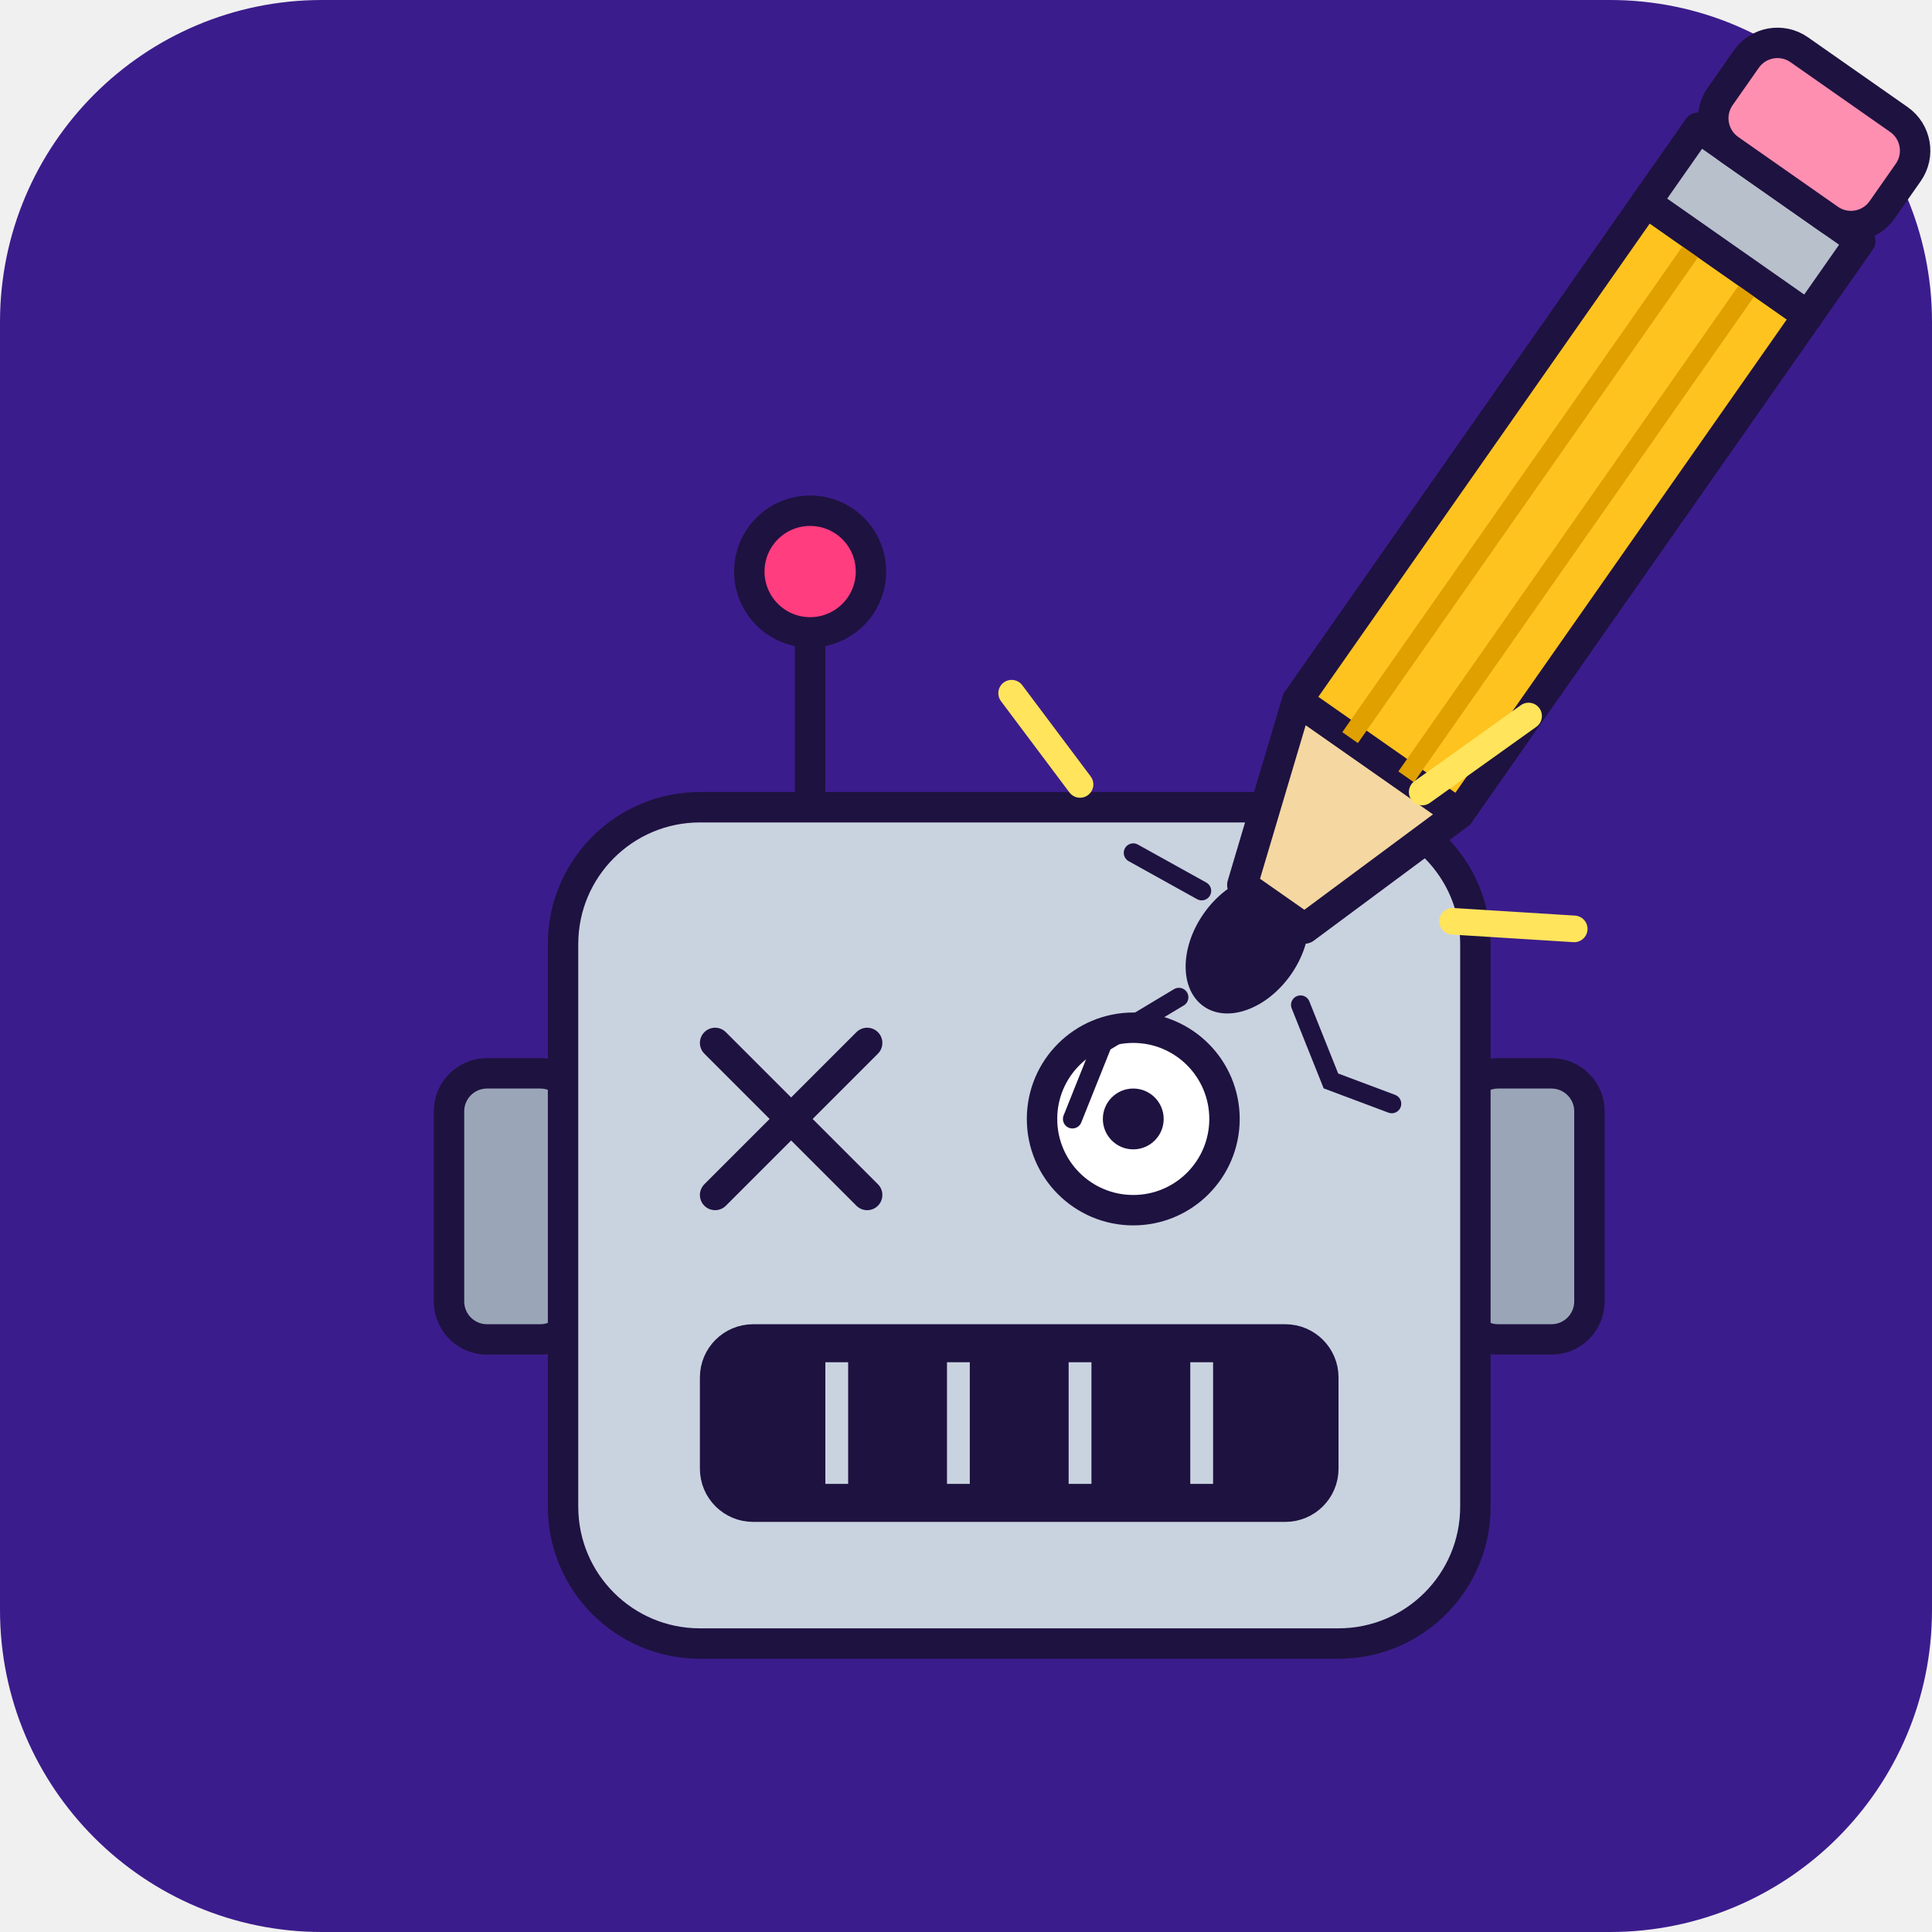
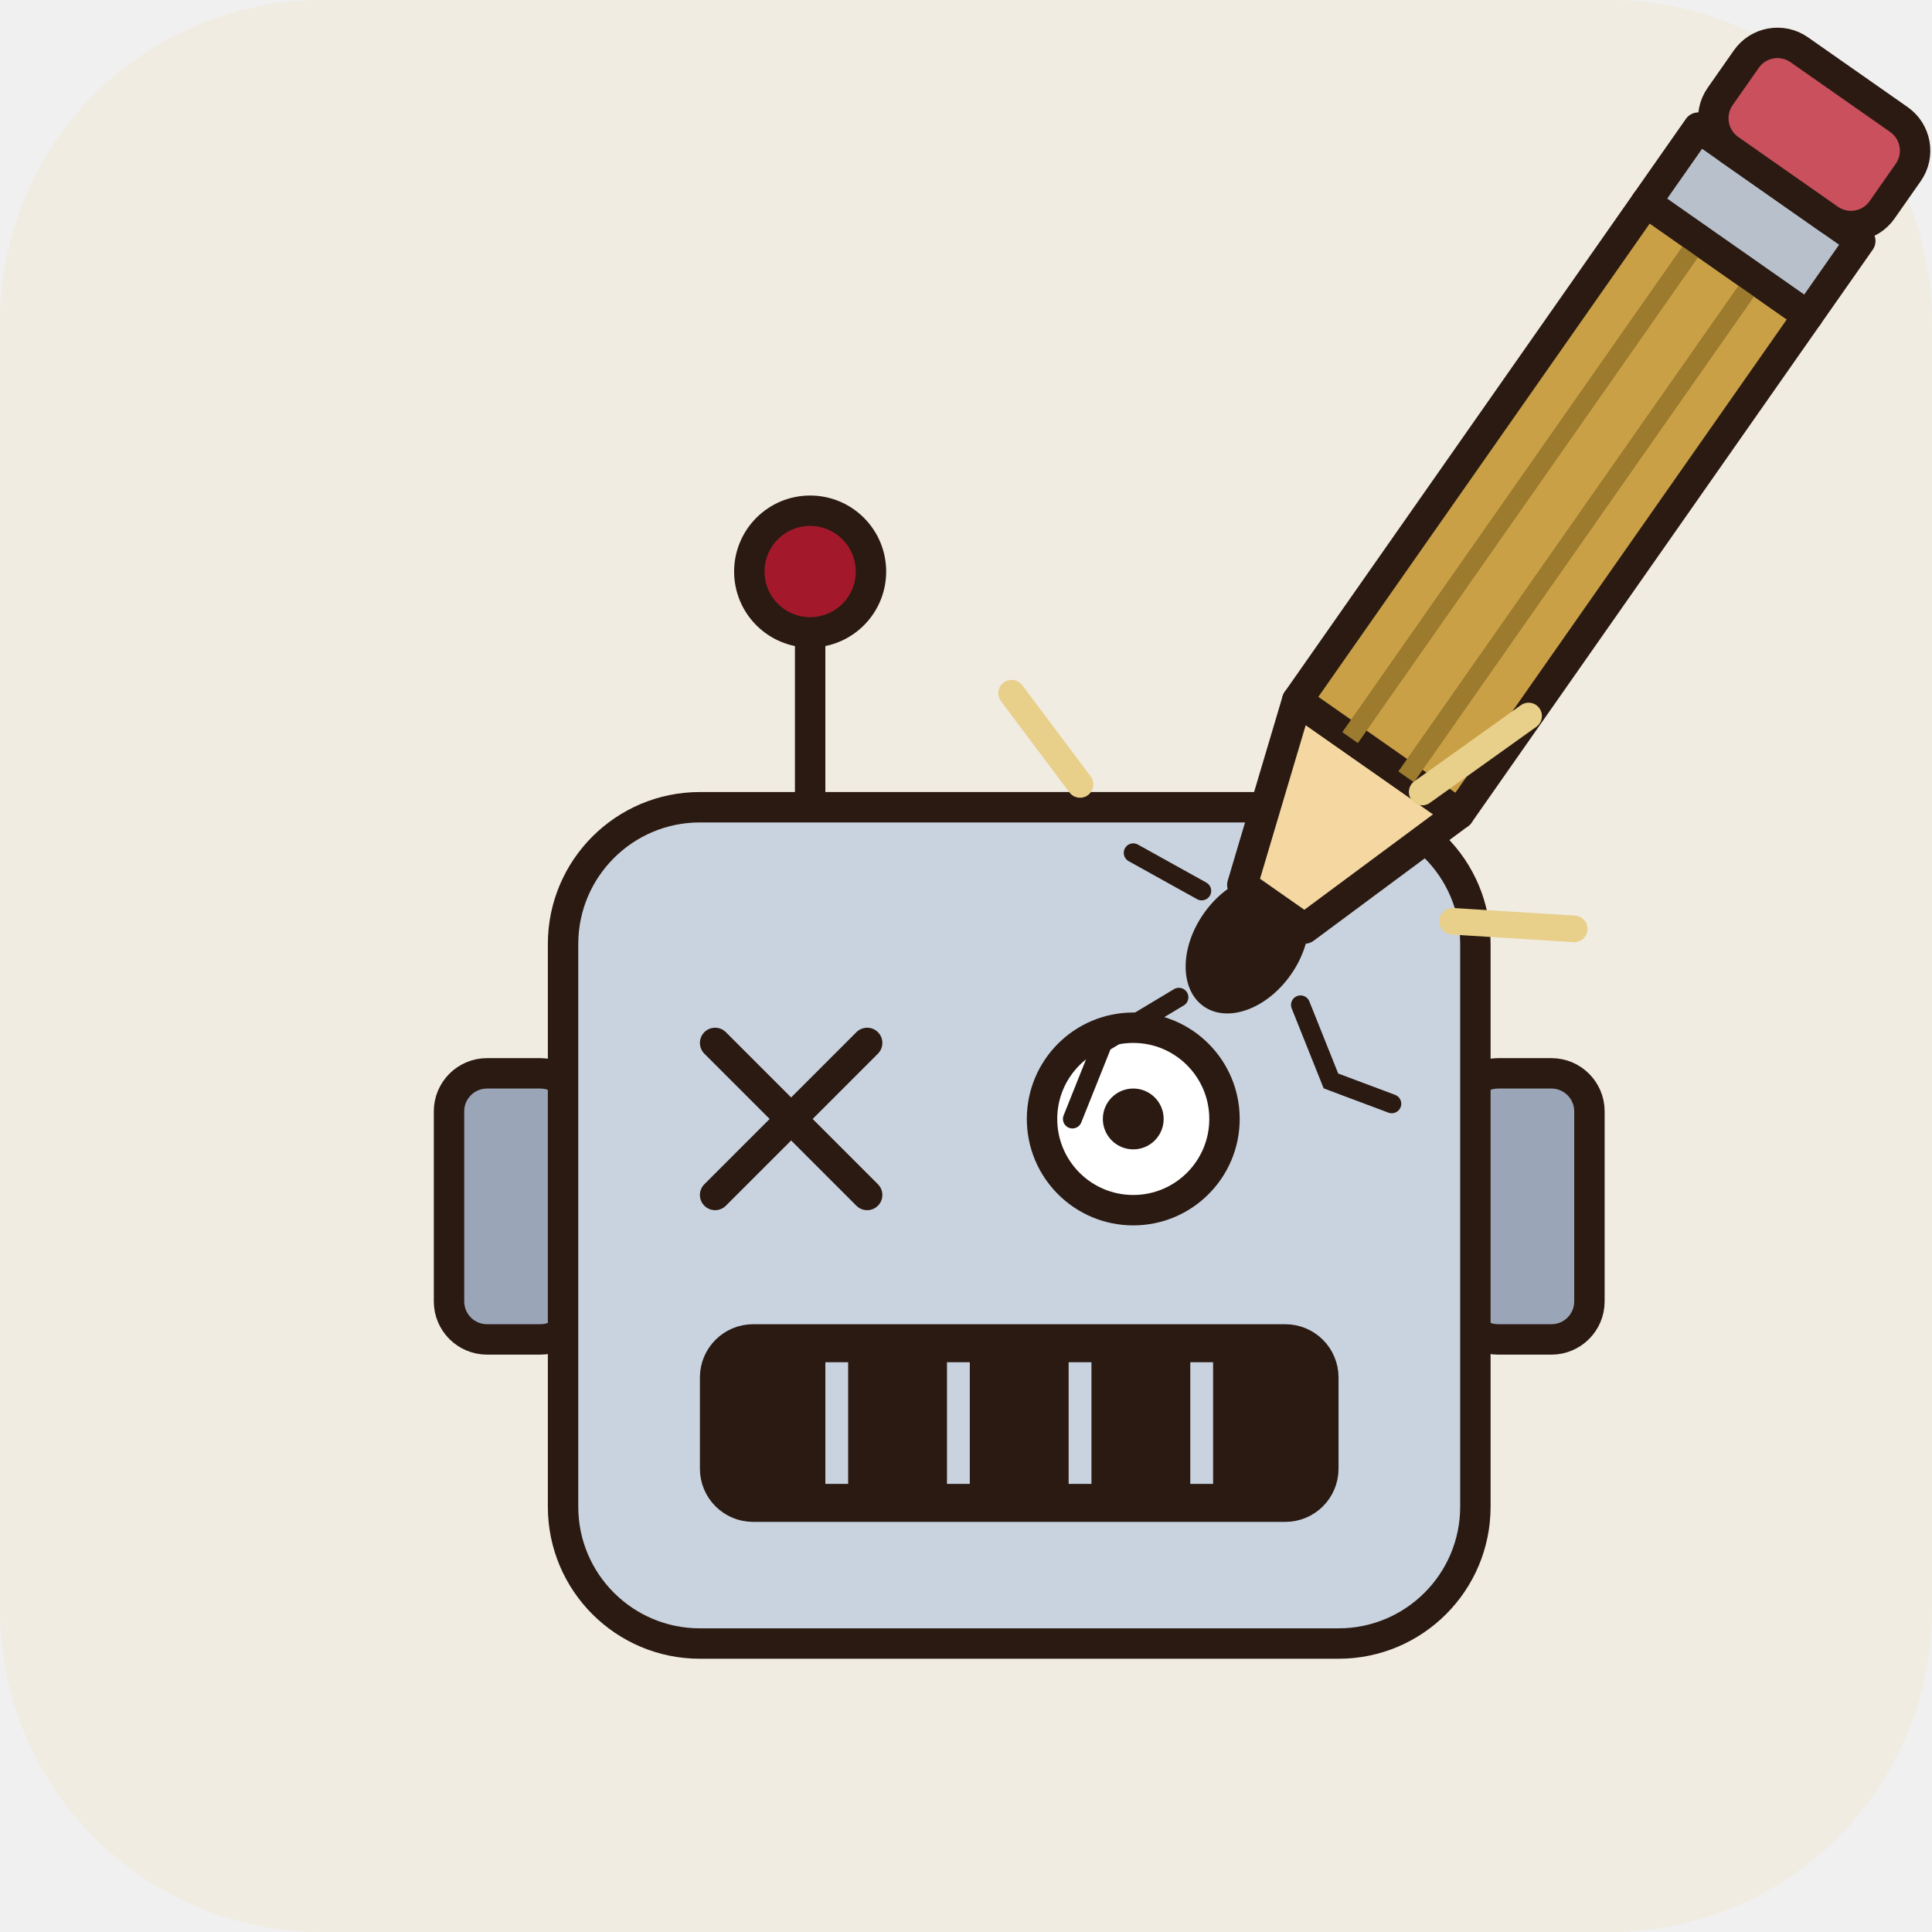
<svg xmlns="http://www.w3.org/2000/svg" viewBox="40 30 432 432" width="432" height="432" role="img" aria-labelledby="title">
-   <rect x="40" y="30" width="432" height="432" rx="72" fill="#3B1C8C" />
+   <rect x="40" y="30" width="432" height="432" rx="72" fill="#F1ECE2" />
  <g transform="translate(256 270) scale(0.85) translate(-256 -270)">
-     <g stroke="#1E1240" stroke-width="8" stroke-linejoin="round" stroke-linecap="round">
+     <g stroke="#2A1A12" stroke-width="8" stroke-linejoin="round" stroke-linecap="round">
      <line x1="215" y1="200" x2="215" y2="150" />
-       <circle cx="215" cy="138" r="16" fill="#FF3D7F" />
+       <circle cx="215" cy="138" r="16" fill="#A3192B" />
      <rect x="120" y="270" width="34" height="70" rx="10" fill="#9AA6B8" />
      <rect x="386" y="270" width="34" height="70" rx="10" fill="#9AA6B8" />
      <rect x="150" y="200" width="240" height="220" rx="36" fill="#C9D3E0" />
      <line x1="190" y1="262" x2="230" y2="302" />
      <line x1="230" y1="262" x2="190" y2="302" />
      <circle cx="300" cy="282" r="24" fill="#FFFFFF" />
-       <circle cx="300" cy="282" r="8" fill="#1E1240" stroke="none" />
-       <rect x="190" y="340" width="160" height="44" rx="10" fill="#1E1240" />
+       <circle cx="300" cy="282" r="8" fill="#2A1A12" stroke="none" />
+       <rect x="190" y="340" width="160" height="44" rx="10" fill="#2A1A12" />
    </g>
    <g stroke="#C9D3E0" stroke-width="6">
      <line x1="222" y1="346" x2="222" y2="378" />
      <line x1="254" y1="346" x2="254" y2="378" />
      <line x1="286" y1="346" x2="286" y2="378" />
      <line x1="318" y1="346" x2="318" y2="378" />
    </g>
-     <ellipse cx="330" cy="236" rx="20" ry="14" fill="#1E1240" transform="rotate(-55 330 236)" />
-     <g stroke="#1E1240" stroke-width="5" stroke-linecap="round" fill="none">
+     <ellipse cx="330" cy="236" rx="20" ry="14" fill="#2A1A12" transform="rotate(-55 330 236)" />
+     <g stroke="#2A1A12" stroke-width="5" stroke-linecap="round" fill="none">
      <polyline points="312,250 292,262 284,282" />
      <polyline points="318,222 300,212" />
      <polyline points="344,252 352,272 368,278" />
    </g>
-     <g transform="translate(330 236) rotate(-55)" stroke="#1E1240" stroke-width="8" stroke-linejoin="round">
+     <g transform="translate(330 236) rotate(-55)" stroke="#2A1A12" stroke-width="8" stroke-linejoin="round">
      <polygon points="12,-10 60,-26 60,26 12,10" fill="#F5D7A1" />
-       <rect x="60" y="-26" width="160" height="52" fill="#FFC31F" />
-       <line x1="60" y1="-9" x2="220" y2="-9" stroke="#E0A000" stroke-width="5" />
-       <line x1="60" y1="9" x2="220" y2="9" stroke="#E0A000" stroke-width="5" />
+       <rect x="60" y="-26" width="160" height="52" fill="#C9A045" />
+       <line x1="60" y1="-9" x2="220" y2="-9" stroke="#9C7A2E" stroke-width="5" />
+       <line x1="60" y1="9" x2="220" y2="9" stroke="#9C7A2E" stroke-width="5" />
      <rect x="220" y="-26" width="24" height="52" fill="#B8C0CC" />
-       <rect x="244" y="-26" width="32" height="52" rx="10" fill="#FF8FB1" />
+       <rect x="244" y="-26" width="32" height="52" rx="10" fill="#C9505C" />
    </g>
-     <g stroke="#FFE45C" stroke-width="7" stroke-linecap="round">
+     <g stroke="#E8CF8A" stroke-width="7" stroke-linecap="round">
      <line x1="376" y1="196" x2="404" y2="176" />
      <line x1="384" y1="230" x2="416" y2="232" />
      <line x1="286" y1="194" x2="268" y2="170" />
    </g>
  </g>
</svg>
